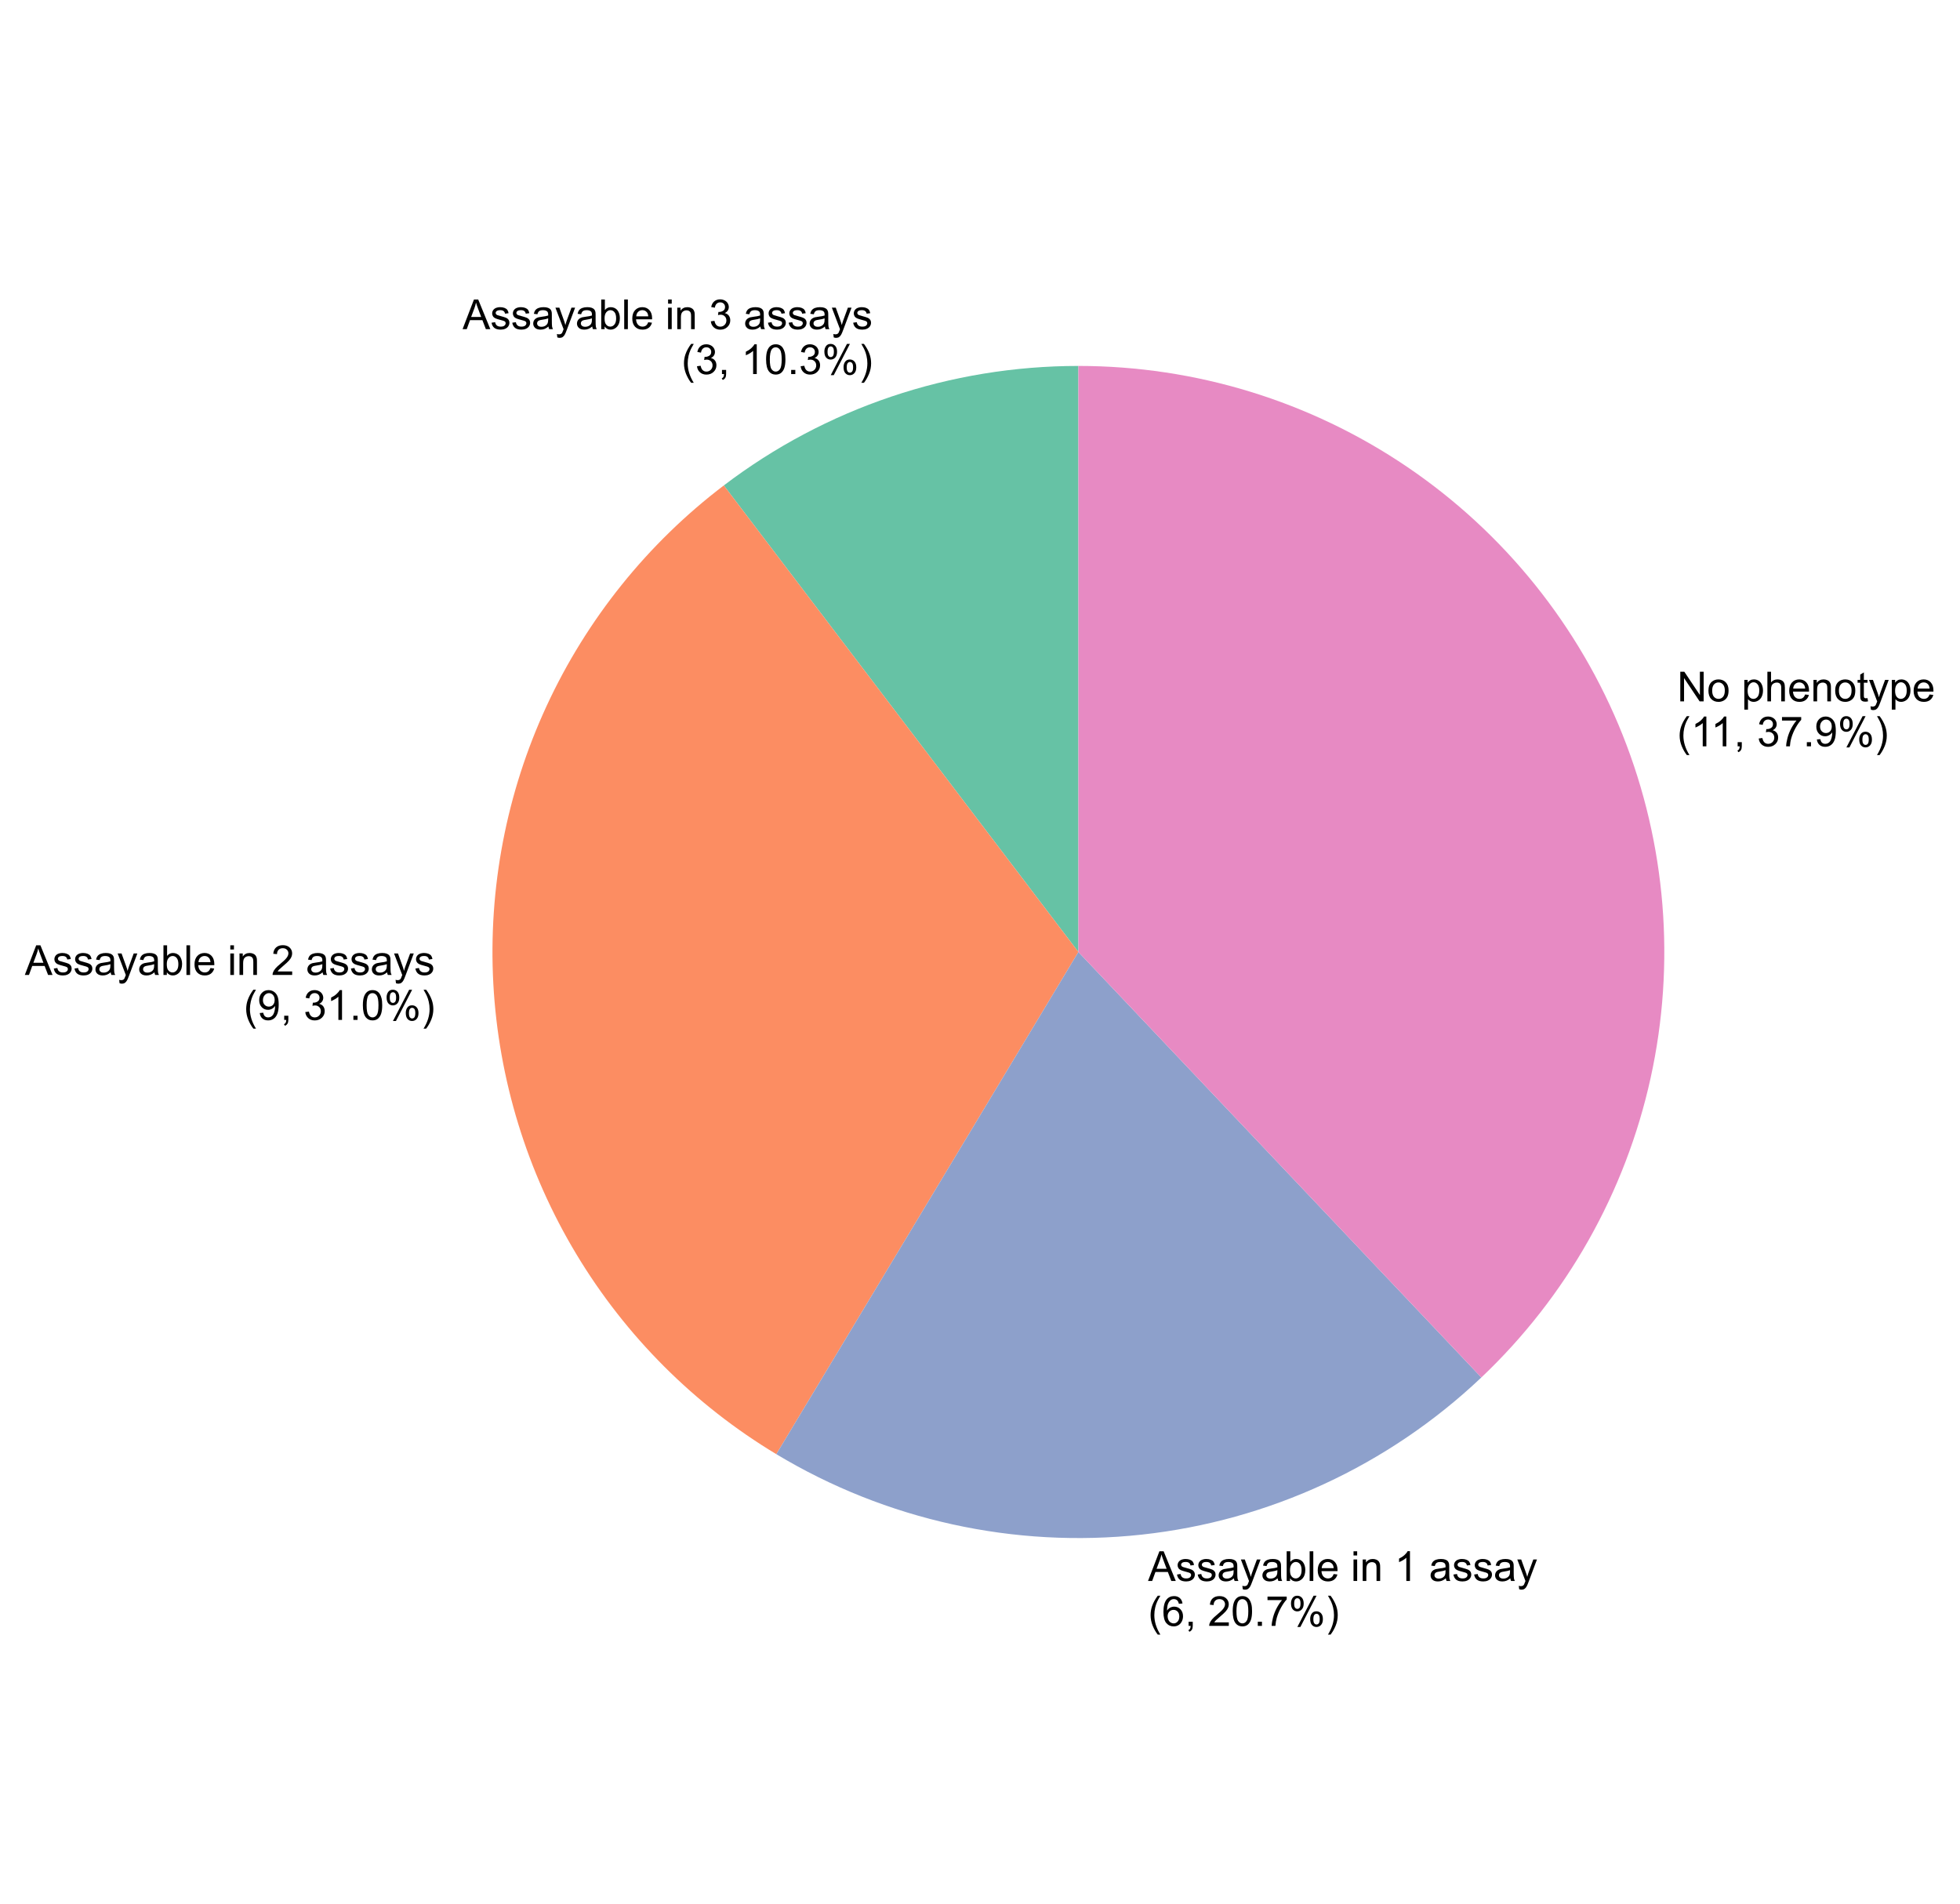
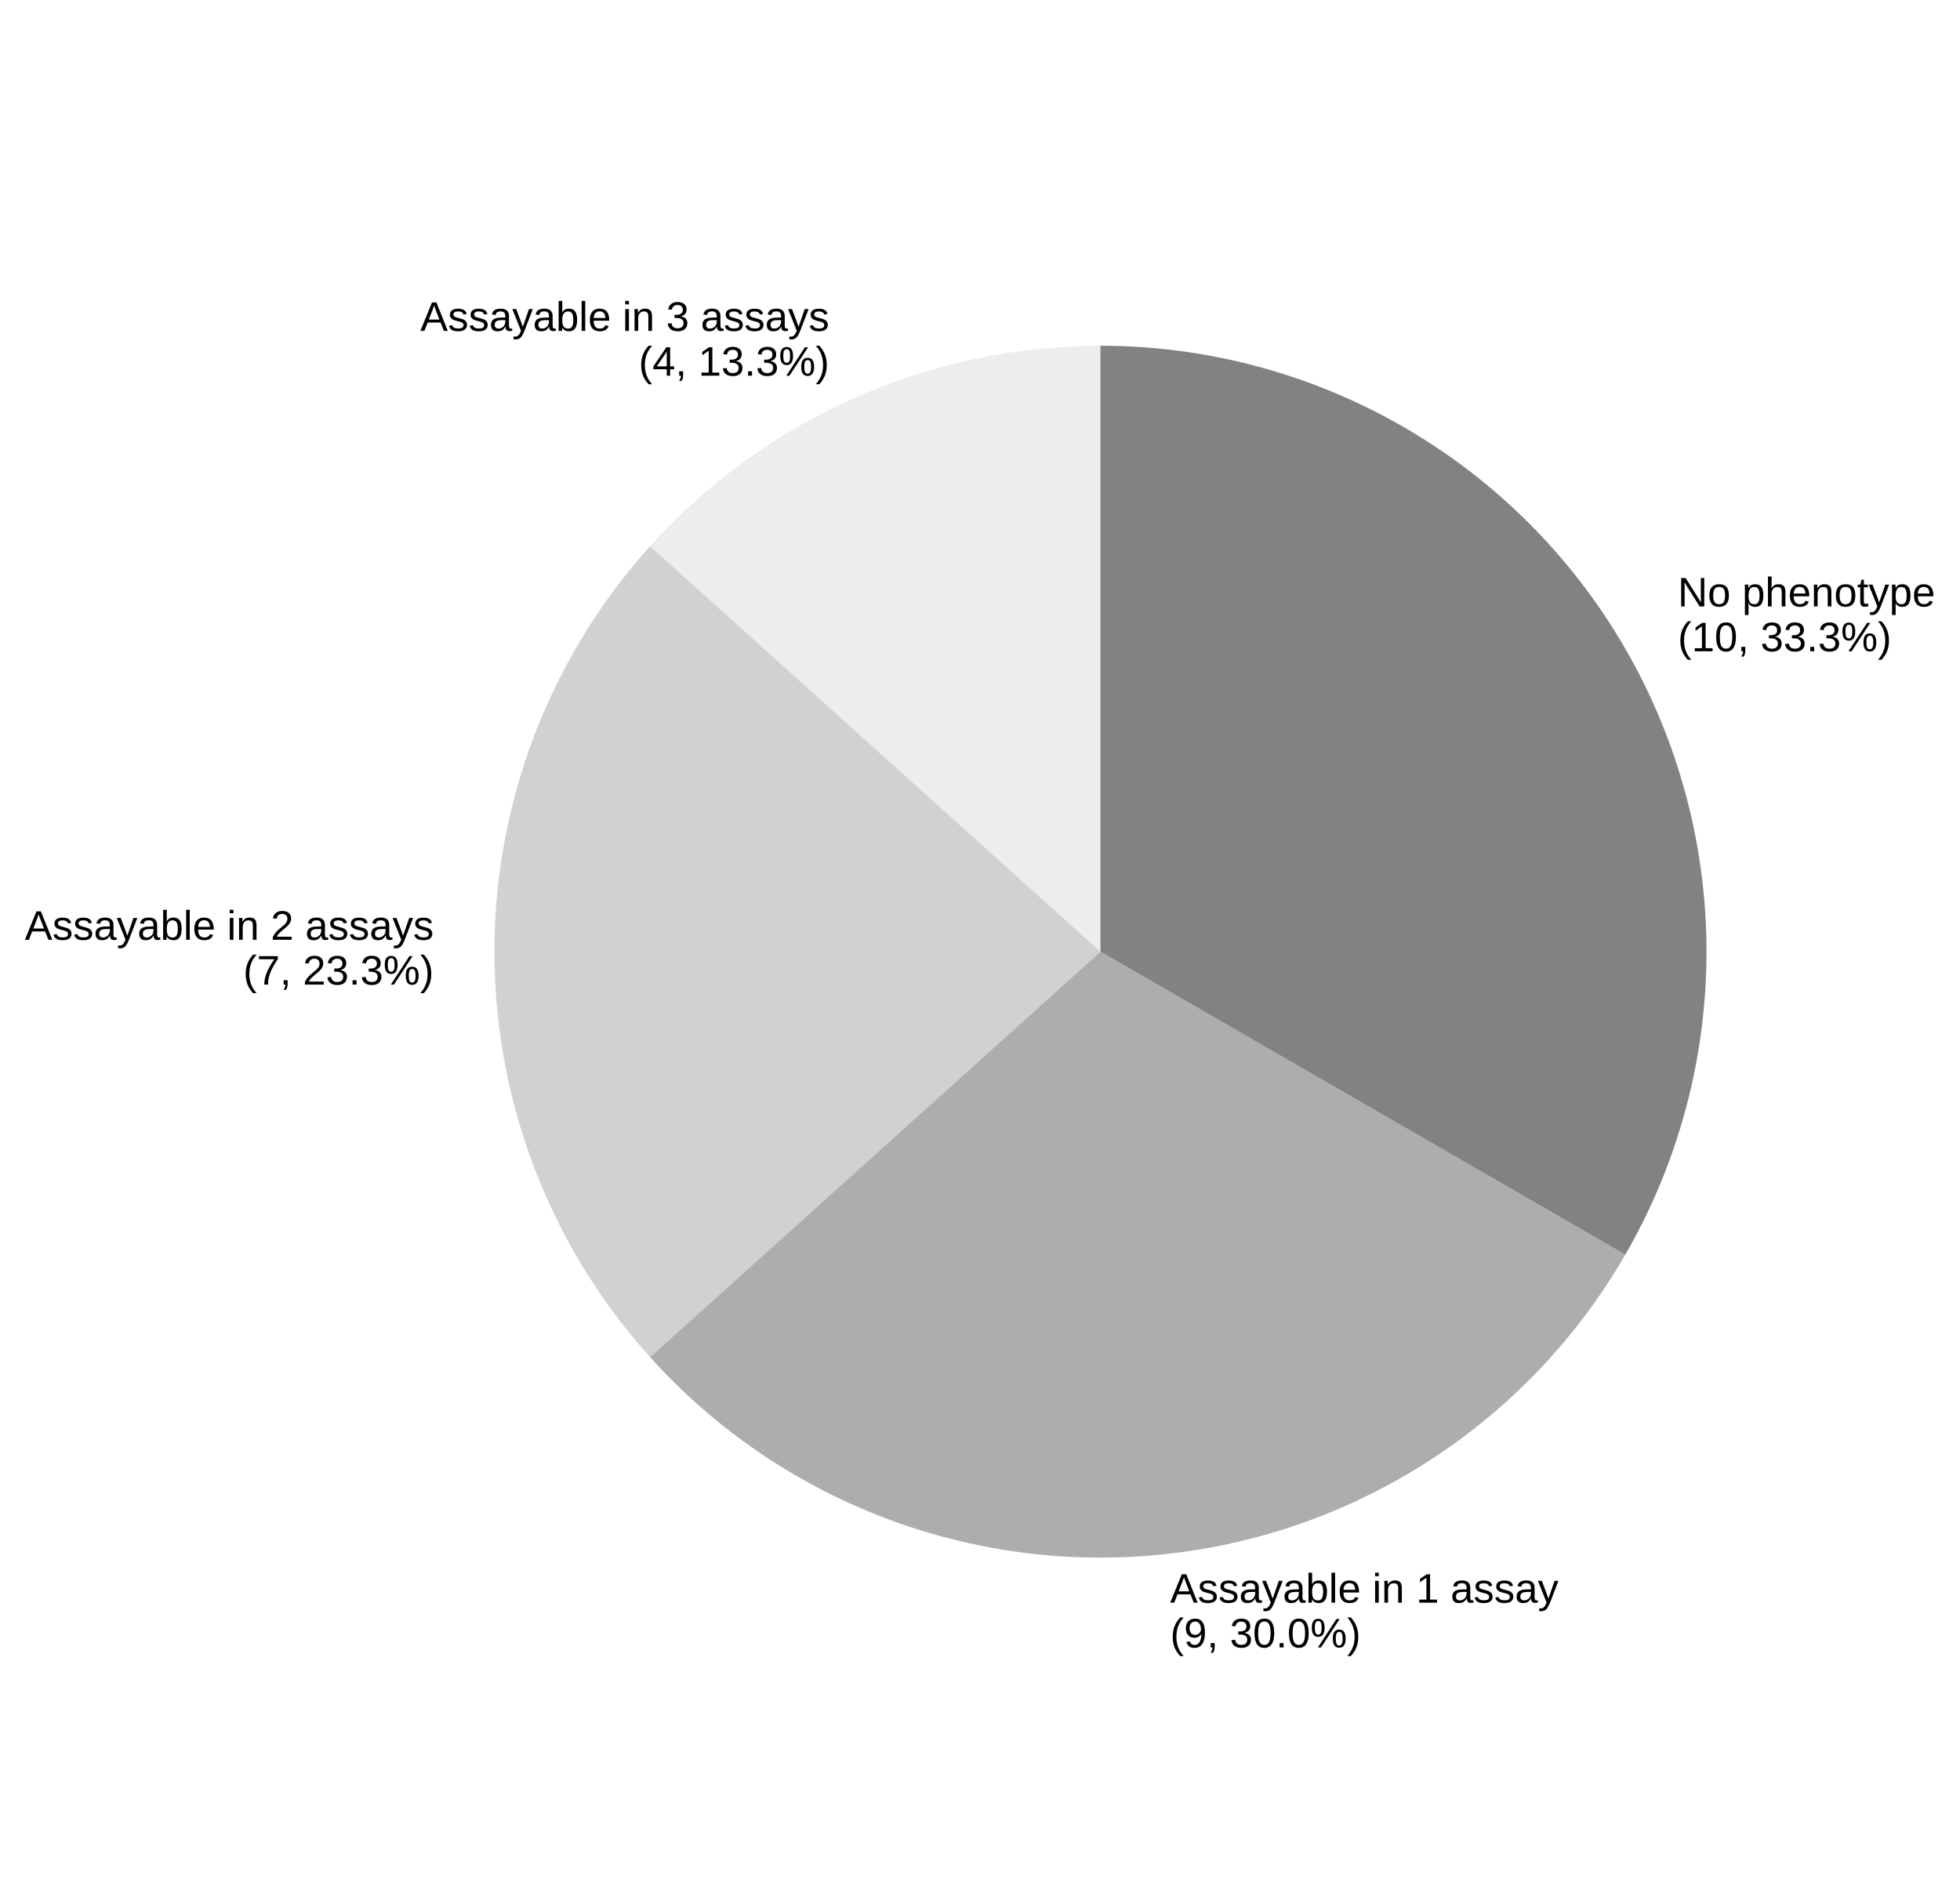
- <svg xmlns="http://www.w3.org/2000/svg" xmlns:xlink="http://www.w3.org/1999/xlink" width="567.611pt" height="551.263pt" viewBox="0 0 567.611 551.263" version="1.1">
+ <svg xmlns="http://www.w3.org/2000/svg" width="568.939pt" height="552.599pt" viewBox="0 0 568.939 552.599" version="1.1">
  <defs>
    <style type="text/css">*{stroke-linejoin: round; stroke-linecap: butt}</style>
  </defs>
  <g id="figure_1">
    <g id="patch_1">
-       <path d="M 0 551.263  L 567.611 551.263  L 567.611 0  L 0 0  L 0 551.263  z " style="fill: none" />
+       <path d="M 0 552.599  L 568.939 552.599  L 568.939 0  L 0 0  L 0 552.599  z " style="fill: none" />
    </g>
    <g id="axes_1">
      <g id="patch_2">
-         <path d="M 312.299 105.95  C 293.877 105.95 275.577 108.95 258.12 114.832  C 240.662 120.715 224.278 129.401 209.612 140.549  L 312.299 275.632  z " style="fill: #66c2a5" />
+         <path d="M 319.435 100.38  C 294.782 100.38 270.403 105.562 247.882 115.589  C 225.361 125.616 205.197 140.266 188.701 158.586  L 319.435 276.299  z " style="fill: #ededed" />
      </g>
      <g id="patch_3">
-         <path d="M 209.612 140.549  C 187.554 157.318 169.935 179.237 158.3 204.384  C 146.666 229.532 141.366 257.15 142.866 284.818  C 144.367 312.486 152.621 339.37 166.906 363.112  C 181.191 386.854 201.077 406.74 224.819 421.025  L 312.299 275.632  z " style="fill: #fc8d62" />
+         <path d="M 188.701 158.586  C 159.62 190.884 143.515 232.839 143.515 276.299  C 143.515 319.76 159.62 361.715 188.701 394.013  L 319.435 276.299  z " style="fill: #d1d1d1" />
      </g>
      <g id="patch_4">
-         <path d="M 224.819 421.025  C 256.595 440.143 293.778 448.328 330.645 444.319  C 367.512 440.309 402.066 424.322 428.989 398.82  L 312.299 275.632  z " style="fill: #8da0cb" />
+         <path d="M 188.701 394.013  C 207.276 414.643 230.474 430.586 256.391 440.534  C 282.308 450.483 310.215 454.157 337.823 451.255  C 365.432 448.354 391.965 438.957 415.247 423.838  C 438.529 408.718 457.905 388.301 471.786 364.259  L 319.435 276.299  z " style="fill: #adadad" />
      </g>
      <g id="patch_5">
-         <path d="M 428.989 398.82  C 453.635 375.474 470.716 345.262 478.014 312.108  C 485.311 278.955 482.495 244.362 469.929 212.826  C 457.364 181.29 435.62 154.239 407.522 135.188  C 379.425 116.137 346.246 105.95 312.299 105.95  L 312.299 275.632  z " style="fill: #e78ac3" />
+         <path d="M 471.786 364.259  C 487.225 337.518 495.354 307.177 495.354 276.299  C 495.354 245.421 487.225 215.081 471.786 188.34  C 456.347 161.598 434.136 139.388 407.394 123.949  C 380.653 108.509 350.313 100.38 319.435 100.38  L 319.435 276.299  z " style="fill: #828282" />
      </g>
      <g id="matplotlib.axis_1" />
      <g id="matplotlib.axis_2" />
      <g id="text_1">
-         <g transform="translate(133.9785 95.29798) scale(0.12 -0.12)">
-           <defs>
-             <path id="ArialMT-41" d="M -9 0  L 1750 4581  L 2403 4581  L 4278 0  L 3588 0  L 3053 1388  L 1138 1388  L 634 0  L -9 0  z M 1313 1881  L 2866 1881  L 2388 3150  Q 2169 3728 2063 4100  Q 1975 3659 1816 3225  L 1313 1881  z " transform="scale(0.015625)" />
-             <path id="ArialMT-73" d="M 197 991  L 753 1078  Q 800 744 1014 566  Q 1228 388 1613 388  Q 2000 388 2187 545  Q 2375 703 2375 916  Q 2375 1106 2209 1216  Q 2094 1291 1634 1406  Q 1016 1563 777 1677  Q 538 1791 414 1992  Q 291 2194 291 2438  Q 291 2659 392 2848  Q 494 3038 669 3163  Q 800 3259 1026 3326  Q 1253 3394 1513 3394  Q 1903 3394 2198 3281  Q 2494 3169 2634 2976  Q 2775 2784 2828 2463  L 2278 2388  Q 2241 2644 2061 2787  Q 1881 2931 1553 2931  Q 1166 2931 1000 2803  Q 834 2675 834 2503  Q 834 2394 903 2306  Q 972 2216 1119 2156  Q 1203 2125 1616 2013  Q 2213 1853 2448 1751  Q 2684 1650 2818 1456  Q 2953 1263 2953 975  Q 2953 694 2789 445  Q 2625 197 2315 61  Q 2006 -75 1616 -75  Q 969 -75 630 194  Q 291 463 197 991  z " transform="scale(0.015625)" />
-             <path id="ArialMT-61" d="M 2588 409  Q 2275 144 1986 34  Q 1697 -75 1366 -75  Q 819 -75 525 192  Q 231 459 231 875  Q 231 1119 342 1320  Q 453 1522 633 1644  Q 813 1766 1038 1828  Q 1203 1872 1538 1913  Q 2219 1994 2541 2106  Q 2544 2222 2544 2253  Q 2544 2597 2384 2738  Q 2169 2928 1744 2928  Q 1347 2928 1158 2789  Q 969 2650 878 2297  L 328 2372  Q 403 2725 575 2942  Q 747 3159 1072 3276  Q 1397 3394 1825 3394  Q 2250 3394 2515 3294  Q 2781 3194 2906 3042  Q 3031 2891 3081 2659  Q 3109 2516 3109 2141  L 3109 1391  Q 3109 606 3145 398  Q 3181 191 3288 0  L 2700 0  Q 2613 175 2588 409  z M 2541 1666  Q 2234 1541 1622 1453  Q 1275 1403 1131 1340  Q 988 1278 909 1158  Q 831 1038 831 891  Q 831 666 1001 516  Q 1172 366 1500 366  Q 1825 366 2078 508  Q 2331 650 2450 897  Q 2541 1088 2541 1459  L 2541 1666  z " transform="scale(0.015625)" />
-             <path id="ArialMT-79" d="M 397 -1278  L 334 -750  Q 519 -800 656 -800  Q 844 -800 956 -737  Q 1069 -675 1141 -563  Q 1194 -478 1313 -144  Q 1328 -97 1363 -6  L 103 3319  L 709 3319  L 1400 1397  Q 1534 1031 1641 628  Q 1738 1016 1872 1384  L 2581 3319  L 3144 3319  L 1881 -56  Q 1678 -603 1566 -809  Q 1416 -1088 1222 -1217  Q 1028 -1347 759 -1347  Q 597 -1347 397 -1278  z " transform="scale(0.015625)" />
-             <path id="ArialMT-62" d="M 941 0  L 419 0  L 419 4581  L 981 4581  L 981 2947  Q 1338 3394 1891 3394  Q 2197 3394 2470 3270  Q 2744 3147 2920 2923  Q 3097 2700 3197 2384  Q 3297 2069 3297 1709  Q 3297 856 2875 390  Q 2453 -75 1863 -75  Q 1275 -75 941 416  L 941 0  z M 934 1684  Q 934 1088 1097 822  Q 1363 388 1816 388  Q 2184 388 2453 708  Q 2722 1028 2722 1663  Q 2722 2313 2464 2622  Q 2206 2931 1841 2931  Q 1472 2931 1203 2611  Q 934 2291 934 1684  z " transform="scale(0.015625)" />
-             <path id="ArialMT-6c" d="M 409 0  L 409 4581  L 972 4581  L 972 0  L 409 0  z " transform="scale(0.015625)" />
-             <path id="ArialMT-65" d="M 2694 1069  L 3275 997  Q 3138 488 2766 206  Q 2394 -75 1816 -75  Q 1088 -75 661 373  Q 234 822 234 1631  Q 234 2469 665 2931  Q 1097 3394 1784 3394  Q 2450 3394 2872 2941  Q 3294 2488 3294 1666  Q 3294 1616 3291 1516  L 816 1516  Q 847 969 1125 678  Q 1403 388 1819 388  Q 2128 388 2347 550  Q 2566 713 2694 1069  z M 847 1978  L 2700 1978  Q 2663 2397 2488 2606  Q 2219 2931 1791 2931  Q 1403 2931 1139 2672  Q 875 2413 847 1978  z " transform="scale(0.015625)" />
-             <path id="ArialMT-20" transform="scale(0.015625)" />
-             <path id="ArialMT-69" d="M 425 3934  L 425 4581  L 988 4581  L 988 3934  L 425 3934  z M 425 0  L 425 3319  L 988 3319  L 988 0  L 425 0  z " transform="scale(0.015625)" />
-             <path id="ArialMT-6e" d="M 422 0  L 422 3319  L 928 3319  L 928 2847  Q 1294 3394 1984 3394  Q 2284 3394 2536 3286  Q 2788 3178 2913 3003  Q 3038 2828 3088 2588  Q 3119 2431 3119 2041  L 3119 0  L 2556 0  L 2556 2019  Q 2556 2363 2490 2533  Q 2425 2703 2258 2804  Q 2091 2906 1866 2906  Q 1506 2906 1245 2678  Q 984 2450 984 1813  L 984 0  L 422 0  z " transform="scale(0.015625)" />
-             <path id="ArialMT-33" d="M 269 1209  L 831 1284  Q 928 806 1161 595  Q 1394 384 1728 384  Q 2125 384 2398 659  Q 2672 934 2672 1341  Q 2672 1728 2419 1979  Q 2166 2231 1775 2231  Q 1616 2231 1378 2169  L 1441 2663  Q 1497 2656 1531 2656  Q 1891 2656 2178 2843  Q 2466 3031 2466 3422  Q 2466 3731 2256 3934  Q 2047 4138 1716 4138  Q 1388 4138 1169 3931  Q 950 3725 888 3313  L 325 3413  Q 428 3978 793 4289  Q 1159 4600 1703 4600  Q 2078 4600 2393 4439  Q 2709 4278 2876 4000  Q 3044 3722 3044 3409  Q 3044 3113 2884 2869  Q 2725 2625 2413 2481  Q 2819 2388 3044 2092  Q 3269 1797 3269 1353  Q 3269 753 2831 336  Q 2394 -81 1725 -81  Q 1122 -81 723 278  Q 325 638 269 1209  z " transform="scale(0.015625)" />
-           </defs>
-           <use xlink:href="#ArialMT-41" />
-           <use xlink:href="#ArialMT-73" x="66.699" />
-           <use xlink:href="#ArialMT-73" x="116.699" />
-           <use xlink:href="#ArialMT-61" x="166.699" />
-           <use xlink:href="#ArialMT-79" x="222.314" />
-           <use xlink:href="#ArialMT-61" x="272.314" />
-           <use xlink:href="#ArialMT-62" x="327.93" />
-           <use xlink:href="#ArialMT-6c" x="383.545" />
-           <use xlink:href="#ArialMT-65" x="405.762" />
-           <use xlink:href="#ArialMT-20" x="461.377" />
-           <use xlink:href="#ArialMT-69" x="489.16" />
-           <use xlink:href="#ArialMT-6e" x="511.377" />
-           <use xlink:href="#ArialMT-20" x="566.992" />
-           <use xlink:href="#ArialMT-33" x="594.775" />
-           <use xlink:href="#ArialMT-20" x="650.391" />
-           <use xlink:href="#ArialMT-61" x="678.174" />
-           <use xlink:href="#ArialMT-73" x="733.789" />
-           <use xlink:href="#ArialMT-73" x="783.789" />
-           <use xlink:href="#ArialMT-61" x="833.789" />
-           <use xlink:href="#ArialMT-79" x="889.404" />
-           <use xlink:href="#ArialMT-73" x="939.404" />
-         </g>
-         <g transform="translate(197.346 108.3064) scale(0.12 -0.12)">
-           <defs>
-             <path id="ArialMT-28" d="M 1497 -1347  Q 1031 -759 709 28  Q 388 816 388 1659  Q 388 2403 628 3084  Q 909 3875 1497 4659  L 1900 4659  Q 1522 4009 1400 3731  Q 1209 3300 1100 2831  Q 966 2247 966 1656  Q 966 153 1900 -1347  L 1497 -1347  z " transform="scale(0.015625)" />
-             <path id="ArialMT-2c" d="M 569 0  L 569 641  L 1209 641  L 1209 0  Q 1209 -353 1084 -570  Q 959 -788 688 -906  L 531 -666  Q 709 -588 793 -436  Q 878 -284 888 0  L 569 0  z " transform="scale(0.015625)" />
-             <path id="ArialMT-31" d="M 2384 0  L 1822 0  L 1822 3584  Q 1619 3391 1289 3197  Q 959 3003 697 2906  L 697 3450  Q 1169 3672 1522 3987  Q 1875 4303 2022 4600  L 2384 4600  L 2384 0  z " transform="scale(0.015625)" />
-             <path id="ArialMT-30" d="M 266 2259  Q 266 3072 433 3567  Q 600 4063 929 4331  Q 1259 4600 1759 4600  Q 2128 4600 2406 4451  Q 2684 4303 2865 4023  Q 3047 3744 3150 3342  Q 3253 2941 3253 2259  Q 3253 1453 3087 958  Q 2922 463 2592 192  Q 2263 -78 1759 -78  Q 1097 -78 719 397  Q 266 969 266 2259  z M 844 2259  Q 844 1131 1108 757  Q 1372 384 1759 384  Q 2147 384 2411 759  Q 2675 1134 2675 2259  Q 2675 3391 2411 3762  Q 2147 4134 1753 4134  Q 1366 4134 1134 3806  Q 844 3388 844 2259  z " transform="scale(0.015625)" />
-             <path id="ArialMT-2e" d="M 581 0  L 581 641  L 1222 641  L 1222 0  L 581 0  z " transform="scale(0.015625)" />
-             <path id="ArialMT-25" d="M 372 3481  Q 372 3972 619 4315  Q 866 4659 1334 4659  Q 1766 4659 2048 4351  Q 2331 4044 2331 3447  Q 2331 2866 2045 2552  Q 1759 2238 1341 2238  Q 925 2238 648 2547  Q 372 2856 372 3481  z M 1350 4272  Q 1141 4272 1002 4090  Q 863 3909 863 3425  Q 863 2984 1003 2804  Q 1144 2625 1350 2625  Q 1563 2625 1702 2806  Q 1841 2988 1841 3469  Q 1841 3913 1700 4092  Q 1559 4272 1350 4272  z M 1353 -169  L 3859 4659  L 4316 4659  L 1819 -169  L 1353 -169  z M 3334 1075  Q 3334 1569 3581 1911  Q 3828 2253 4300 2253  Q 4731 2253 5014 1945  Q 5297 1638 5297 1041  Q 5297 459 5011 145  Q 4725 -169 4303 -169  Q 3888 -169 3611 142  Q 3334 453 3334 1075  z M 4316 1866  Q 4103 1866 3964 1684  Q 3825 1503 3825 1019  Q 3825 581 3965 400  Q 4106 219 4313 219  Q 4528 219 4667 400  Q 4806 581 4806 1063  Q 4806 1506 4665 1686  Q 4525 1866 4316 1866  z " transform="scale(0.015625)" />
-             <path id="ArialMT-29" d="M 791 -1347  L 388 -1347  Q 1322 153 1322 1656  Q 1322 2244 1188 2822  Q 1081 3291 891 3722  Q 769 4003 388 4659  L 791 4659  Q 1378 3875 1659 3084  Q 1900 2403 1900 1659  Q 1900 816 1576 28  Q 1253 -759 791 -1347  z " transform="scale(0.015625)" />
-           </defs>
-           <use xlink:href="#ArialMT-28" />
-           <use xlink:href="#ArialMT-33" x="33.301" />
-           <use xlink:href="#ArialMT-2c" x="88.916" />
-           <use xlink:href="#ArialMT-20" x="116.699" />
-           <use xlink:href="#ArialMT-31" x="144.482" />
-           <use xlink:href="#ArialMT-30" x="200.098" />
-           <use xlink:href="#ArialMT-2e" x="255.713" />
-           <use xlink:href="#ArialMT-33" x="283.496" />
-           <use xlink:href="#ArialMT-25" x="339.111" />
-           <use xlink:href="#ArialMT-29" x="428.027" />
-         </g>
+         <text style="font: 12px 'Arial'" transform="translate(122.0033 96.06326)">Assayable in 3 assays</text>
+         <text style="font: 12px 'Arial'" transform="translate(185.3708 109.0716)">(4, 13.3%)</text>
      </g>
      <g id="text_2">
-         <g transform="translate(7.2 282.2823) scale(0.12 -0.12)">
-           <defs>
-             <path id="ArialMT-32" d="M 3222 541  L 3222 0  L 194 0  Q 188 203 259 391  Q 375 700 629 1000  Q 884 1300 1366 1694  Q 2113 2306 2375 2664  Q 2638 3022 2638 3341  Q 2638 3675 2398 3904  Q 2159 4134 1775 4134  Q 1369 4134 1125 3890  Q 881 3647 878 3216  L 300 3275  Q 359 3922 746 4261  Q 1134 4600 1788 4600  Q 2447 4600 2831 4234  Q 3216 3869 3216 3328  Q 3216 3053 3103 2787  Q 2991 2522 2730 2228  Q 2469 1934 1863 1422  Q 1356 997 1212 845  Q 1069 694 975 541  L 3222 541  z " transform="scale(0.015625)" />
-           </defs>
-           <use xlink:href="#ArialMT-41" />
-           <use xlink:href="#ArialMT-73" x="66.699" />
-           <use xlink:href="#ArialMT-73" x="116.699" />
-           <use xlink:href="#ArialMT-61" x="166.699" />
-           <use xlink:href="#ArialMT-79" x="222.314" />
-           <use xlink:href="#ArialMT-61" x="272.314" />
-           <use xlink:href="#ArialMT-62" x="327.93" />
-           <use xlink:href="#ArialMT-6c" x="383.545" />
-           <use xlink:href="#ArialMT-65" x="405.762" />
-           <use xlink:href="#ArialMT-20" x="461.377" />
-           <use xlink:href="#ArialMT-69" x="489.16" />
-           <use xlink:href="#ArialMT-6e" x="511.377" />
-           <use xlink:href="#ArialMT-20" x="566.992" />
-           <use xlink:href="#ArialMT-32" x="594.775" />
-           <use xlink:href="#ArialMT-20" x="650.391" />
-           <use xlink:href="#ArialMT-61" x="678.174" />
-           <use xlink:href="#ArialMT-73" x="733.789" />
-           <use xlink:href="#ArialMT-73" x="783.789" />
-           <use xlink:href="#ArialMT-61" x="833.789" />
-           <use xlink:href="#ArialMT-79" x="889.404" />
-           <use xlink:href="#ArialMT-73" x="939.404" />
-         </g>
-         <g transform="translate(70.5675 295.2906) scale(0.12 -0.12)">
-           <defs>
-             <path id="ArialMT-39" d="M 350 1059  L 891 1109  Q 959 728 1153 556  Q 1347 384 1650 384  Q 1909 384 2104 503  Q 2300 622 2425 820  Q 2550 1019 2634 1356  Q 2719 1694 2719 2044  Q 2719 2081 2716 2156  Q 2547 1888 2255 1720  Q 1963 1553 1622 1553  Q 1053 1553 659 1965  Q 266 2378 266 3053  Q 266 3750 677 4175  Q 1088 4600 1706 4600  Q 2153 4600 2523 4359  Q 2894 4119 3086 3673  Q 3278 3228 3278 2384  Q 3278 1506 3087 986  Q 2897 466 2520 194  Q 2144 -78 1638 -78  Q 1100 -78 759 220  Q 419 519 350 1059  z M 2653 3081  Q 2653 3566 2395 3850  Q 2138 4134 1775 4134  Q 1400 4134 1122 3828  Q 844 3522 844 3034  Q 844 2597 1108 2323  Q 1372 2050 1759 2050  Q 2150 2050 2401 2323  Q 2653 2597 2653 3081  z " transform="scale(0.015625)" />
-           </defs>
-           <use xlink:href="#ArialMT-28" />
-           <use xlink:href="#ArialMT-39" x="33.301" />
-           <use xlink:href="#ArialMT-2c" x="88.916" />
-           <use xlink:href="#ArialMT-20" x="116.699" />
-           <use xlink:href="#ArialMT-33" x="144.482" />
-           <use xlink:href="#ArialMT-31" x="200.098" />
-           <use xlink:href="#ArialMT-2e" x="255.713" />
-           <use xlink:href="#ArialMT-30" x="283.496" />
-           <use xlink:href="#ArialMT-25" x="339.111" />
-           <use xlink:href="#ArialMT-29" x="428.027" />
-         </g>
+         <text style="font: 12px 'Arial'" transform="translate(7.2 272.8449)">Assayable in 2 assays</text>
+         <text style="font: 12px 'Arial'" transform="translate(70.5675 285.8533)">(7, 23.3%)</text>
      </g>
      <g id="text_3">
-         <g transform="translate(332.4796 457.7329) scale(0.12 -0.12)">
-           <use xlink:href="#ArialMT-41" />
-           <use xlink:href="#ArialMT-73" x="66.699" />
-           <use xlink:href="#ArialMT-73" x="116.699" />
-           <use xlink:href="#ArialMT-61" x="166.699" />
-           <use xlink:href="#ArialMT-79" x="222.314" />
-           <use xlink:href="#ArialMT-61" x="272.314" />
-           <use xlink:href="#ArialMT-62" x="327.93" />
-           <use xlink:href="#ArialMT-6c" x="383.545" />
-           <use xlink:href="#ArialMT-65" x="405.762" />
-           <use xlink:href="#ArialMT-20" x="461.377" />
-           <use xlink:href="#ArialMT-69" x="489.16" />
-           <use xlink:href="#ArialMT-6e" x="511.377" />
-           <use xlink:href="#ArialMT-20" x="566.992" />
-           <use xlink:href="#ArialMT-31" x="594.775" />
-           <use xlink:href="#ArialMT-20" x="650.391" />
-           <use xlink:href="#ArialMT-61" x="678.174" />
-           <use xlink:href="#ArialMT-73" x="733.789" />
-           <use xlink:href="#ArialMT-73" x="783.789" />
-           <use xlink:href="#ArialMT-61" x="833.789" />
-           <use xlink:href="#ArialMT-79" x="889.404" />
-         </g>
-         <g transform="translate(332.4796 470.7413) scale(0.12 -0.12)">
-           <defs>
-             <path id="ArialMT-36" d="M 3184 3459  L 2625 3416  Q 2550 3747 2413 3897  Q 2184 4138 1850 4138  Q 1581 4138 1378 3988  Q 1113 3794 959 3422  Q 806 3050 800 2363  Q 1003 2672 1297 2822  Q 1591 2972 1913 2972  Q 2475 2972 2870 2558  Q 3266 2144 3266 1488  Q 3266 1056 3080 686  Q 2894 316 2569 119  Q 2244 -78 1831 -78  Q 1128 -78 684 439  Q 241 956 241 2144  Q 241 3472 731 4075  Q 1159 4600 1884 4600  Q 2425 4600 2770 4297  Q 3116 3994 3184 3459  z M 888 1484  Q 888 1194 1011 928  Q 1134 663 1356 523  Q 1578 384 1822 384  Q 2178 384 2434 671  Q 2691 959 2691 1453  Q 2691 1928 2437 2201  Q 2184 2475 1800 2475  Q 1419 2475 1153 2201  Q 888 1928 888 1484  z " transform="scale(0.015625)" />
-             <path id="ArialMT-37" d="M 303 3981  L 303 4522  L 3269 4522  L 3269 4084  Q 2831 3619 2401 2847  Q 1972 2075 1738 1259  Q 1569 684 1522 0  L 944 0  Q 953 541 1156 1306  Q 1359 2072 1739 2783  Q 2119 3494 2547 3981  L 303 3981  z " transform="scale(0.015625)" />
-           </defs>
-           <use xlink:href="#ArialMT-28" />
-           <use xlink:href="#ArialMT-36" x="33.301" />
-           <use xlink:href="#ArialMT-2c" x="88.916" />
-           <use xlink:href="#ArialMT-20" x="116.699" />
-           <use xlink:href="#ArialMT-32" x="144.482" />
-           <use xlink:href="#ArialMT-30" x="200.098" />
-           <use xlink:href="#ArialMT-2e" x="255.713" />
-           <use xlink:href="#ArialMT-37" x="283.496" />
-           <use xlink:href="#ArialMT-25" x="339.111" />
-           <use xlink:href="#ArialMT-29" x="428.027" />
-         </g>
+         <text style="font: 12px 'Arial'" transform="translate(339.6622 465.2964)">Assayable in 1 assay</text>
+         <text style="font: 12px 'Arial'" transform="translate(339.6622 478.3047)">(9, 30.0%)</text>
      </g>
      <g id="text_4">
-         <g transform="translate(485.6925 203.0732) scale(0.12 -0.12)">
-           <defs>
-             <path id="ArialMT-4e" d="M 488 0  L 488 4581  L 1109 4581  L 3516 984  L 3516 4581  L 4097 4581  L 4097 0  L 3475 0  L 1069 3600  L 1069 0  L 488 0  z " transform="scale(0.015625)" />
-             <path id="ArialMT-6f" d="M 213 1659  Q 213 2581 725 3025  Q 1153 3394 1769 3394  Q 2453 3394 2887 2945  Q 3322 2497 3322 1706  Q 3322 1066 3130 698  Q 2938 331 2570 128  Q 2203 -75 1769 -75  Q 1072 -75 642 372  Q 213 819 213 1659  z M 791 1659  Q 791 1022 1069 705  Q 1347 388 1769 388  Q 2188 388 2466 706  Q 2744 1025 2744 1678  Q 2744 2294 2464 2611  Q 2184 2928 1769 2928  Q 1347 2928 1069 2612  Q 791 2297 791 1659  z " transform="scale(0.015625)" />
-             <path id="ArialMT-70" d="M 422 -1272  L 422 3319  L 934 3319  L 934 2888  Q 1116 3141 1344 3267  Q 1572 3394 1897 3394  Q 2322 3394 2647 3175  Q 2972 2956 3137 2557  Q 3303 2159 3303 1684  Q 3303 1175 3120 767  Q 2938 359 2589 142  Q 2241 -75 1856 -75  Q 1575 -75 1351 44  Q 1128 163 984 344  L 984 -1272  L 422 -1272  z M 931 1641  Q 931 1000 1190 694  Q 1450 388 1819 388  Q 2194 388 2461 705  Q 2728 1022 2728 1688  Q 2728 2322 2467 2637  Q 2206 2953 1844 2953  Q 1484 2953 1207 2617  Q 931 2281 931 1641  z " transform="scale(0.015625)" />
-             <path id="ArialMT-68" d="M 422 0  L 422 4581  L 984 4581  L 984 2938  Q 1378 3394 1978 3394  Q 2347 3394 2619 3248  Q 2891 3103 3008 2847  Q 3125 2591 3125 2103  L 3125 0  L 2563 0  L 2563 2103  Q 2563 2525 2380 2717  Q 2197 2909 1863 2909  Q 1613 2909 1392 2779  Q 1172 2650 1078 2428  Q 984 2206 984 1816  L 984 0  L 422 0  z " transform="scale(0.015625)" />
-             <path id="ArialMT-74" d="M 1650 503  L 1731 6  Q 1494 -44 1306 -44  Q 1000 -44 831 53  Q 663 150 594 308  Q 525 466 525 972  L 525 2881  L 113 2881  L 113 3319  L 525 3319  L 525 4141  L 1084 4478  L 1084 3319  L 1650 3319  L 1650 2881  L 1084 2881  L 1084 941  Q 1084 700 1114 631  Q 1144 563 1211 522  Q 1278 481 1403 481  Q 1497 481 1650 503  z " transform="scale(0.015625)" />
-           </defs>
-           <use xlink:href="#ArialMT-4e" />
-           <use xlink:href="#ArialMT-6f" x="72.217" />
-           <use xlink:href="#ArialMT-20" x="127.832" />
-           <use xlink:href="#ArialMT-70" x="155.615" />
-           <use xlink:href="#ArialMT-68" x="211.23" />
-           <use xlink:href="#ArialMT-65" x="266.846" />
-           <use xlink:href="#ArialMT-6e" x="322.461" />
-           <use xlink:href="#ArialMT-6f" x="378.076" />
-           <use xlink:href="#ArialMT-74" x="433.691" />
-           <use xlink:href="#ArialMT-79" x="461.475" />
-           <use xlink:href="#ArialMT-70" x="511.475" />
-           <use xlink:href="#ArialMT-65" x="567.09" />
-         </g>
-         <g transform="translate(485.6925 216.0816) scale(0.12 -0.12)">
-           <use xlink:href="#ArialMT-28" />
-           <use xlink:href="#ArialMT-31" x="33.301" />
-           <use xlink:href="#ArialMT-31" x="81.541" />
-           <use xlink:href="#ArialMT-2c" x="137.156" />
-           <use xlink:href="#ArialMT-20" x="164.939" />
-           <use xlink:href="#ArialMT-33" x="192.723" />
-           <use xlink:href="#ArialMT-37" x="248.338" />
-           <use xlink:href="#ArialMT-2e" x="303.953" />
-           <use xlink:href="#ArialMT-39" x="331.736" />
-           <use xlink:href="#ArialMT-25" x="387.352" />
-           <use xlink:href="#ArialMT-29" x="476.268" />
-         </g>
+         <text style="font: 12px 'Arial'" transform="translate(487.0206 176.0712)">No phenotype</text>
+         <text style="font: 12px 'Arial'" transform="translate(487.0206 189.0796)">(10, 33.3%)</text>
      </g>
    </g>
  </g>
</svg>
